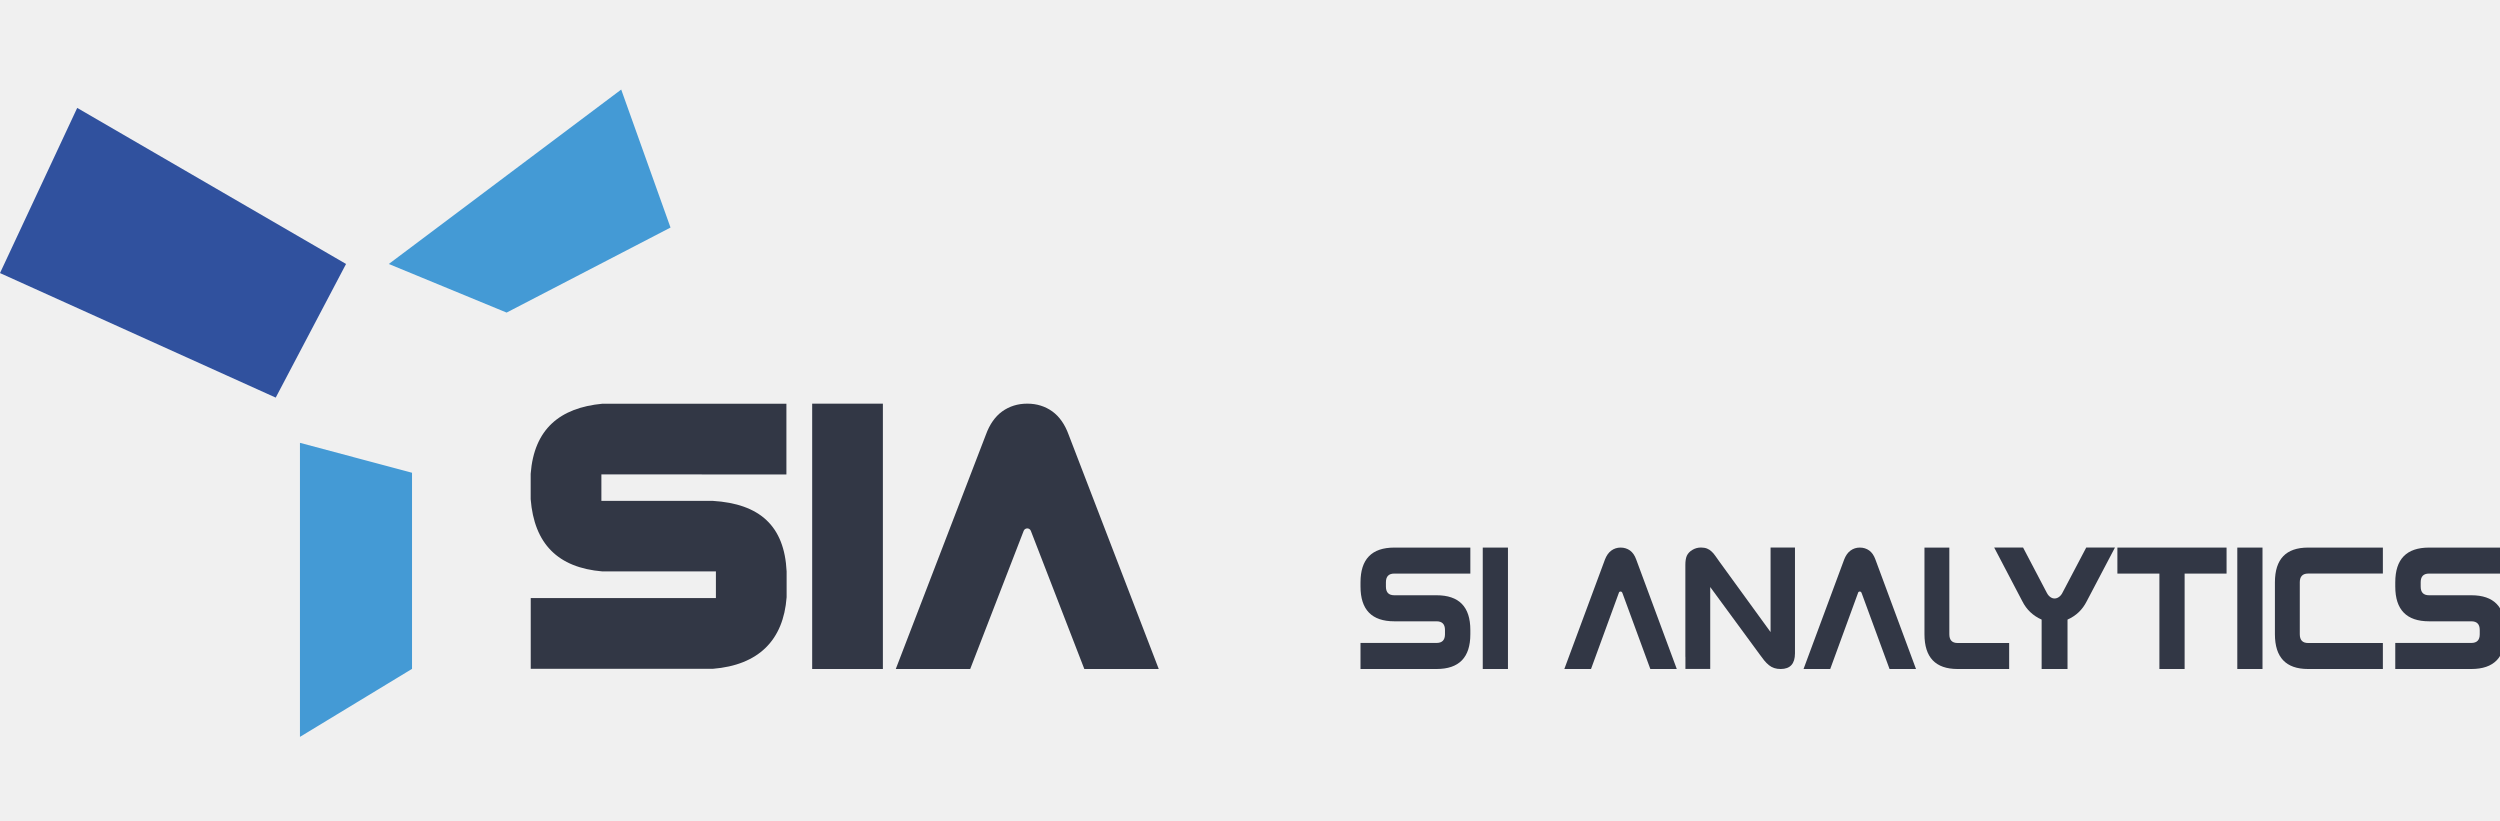
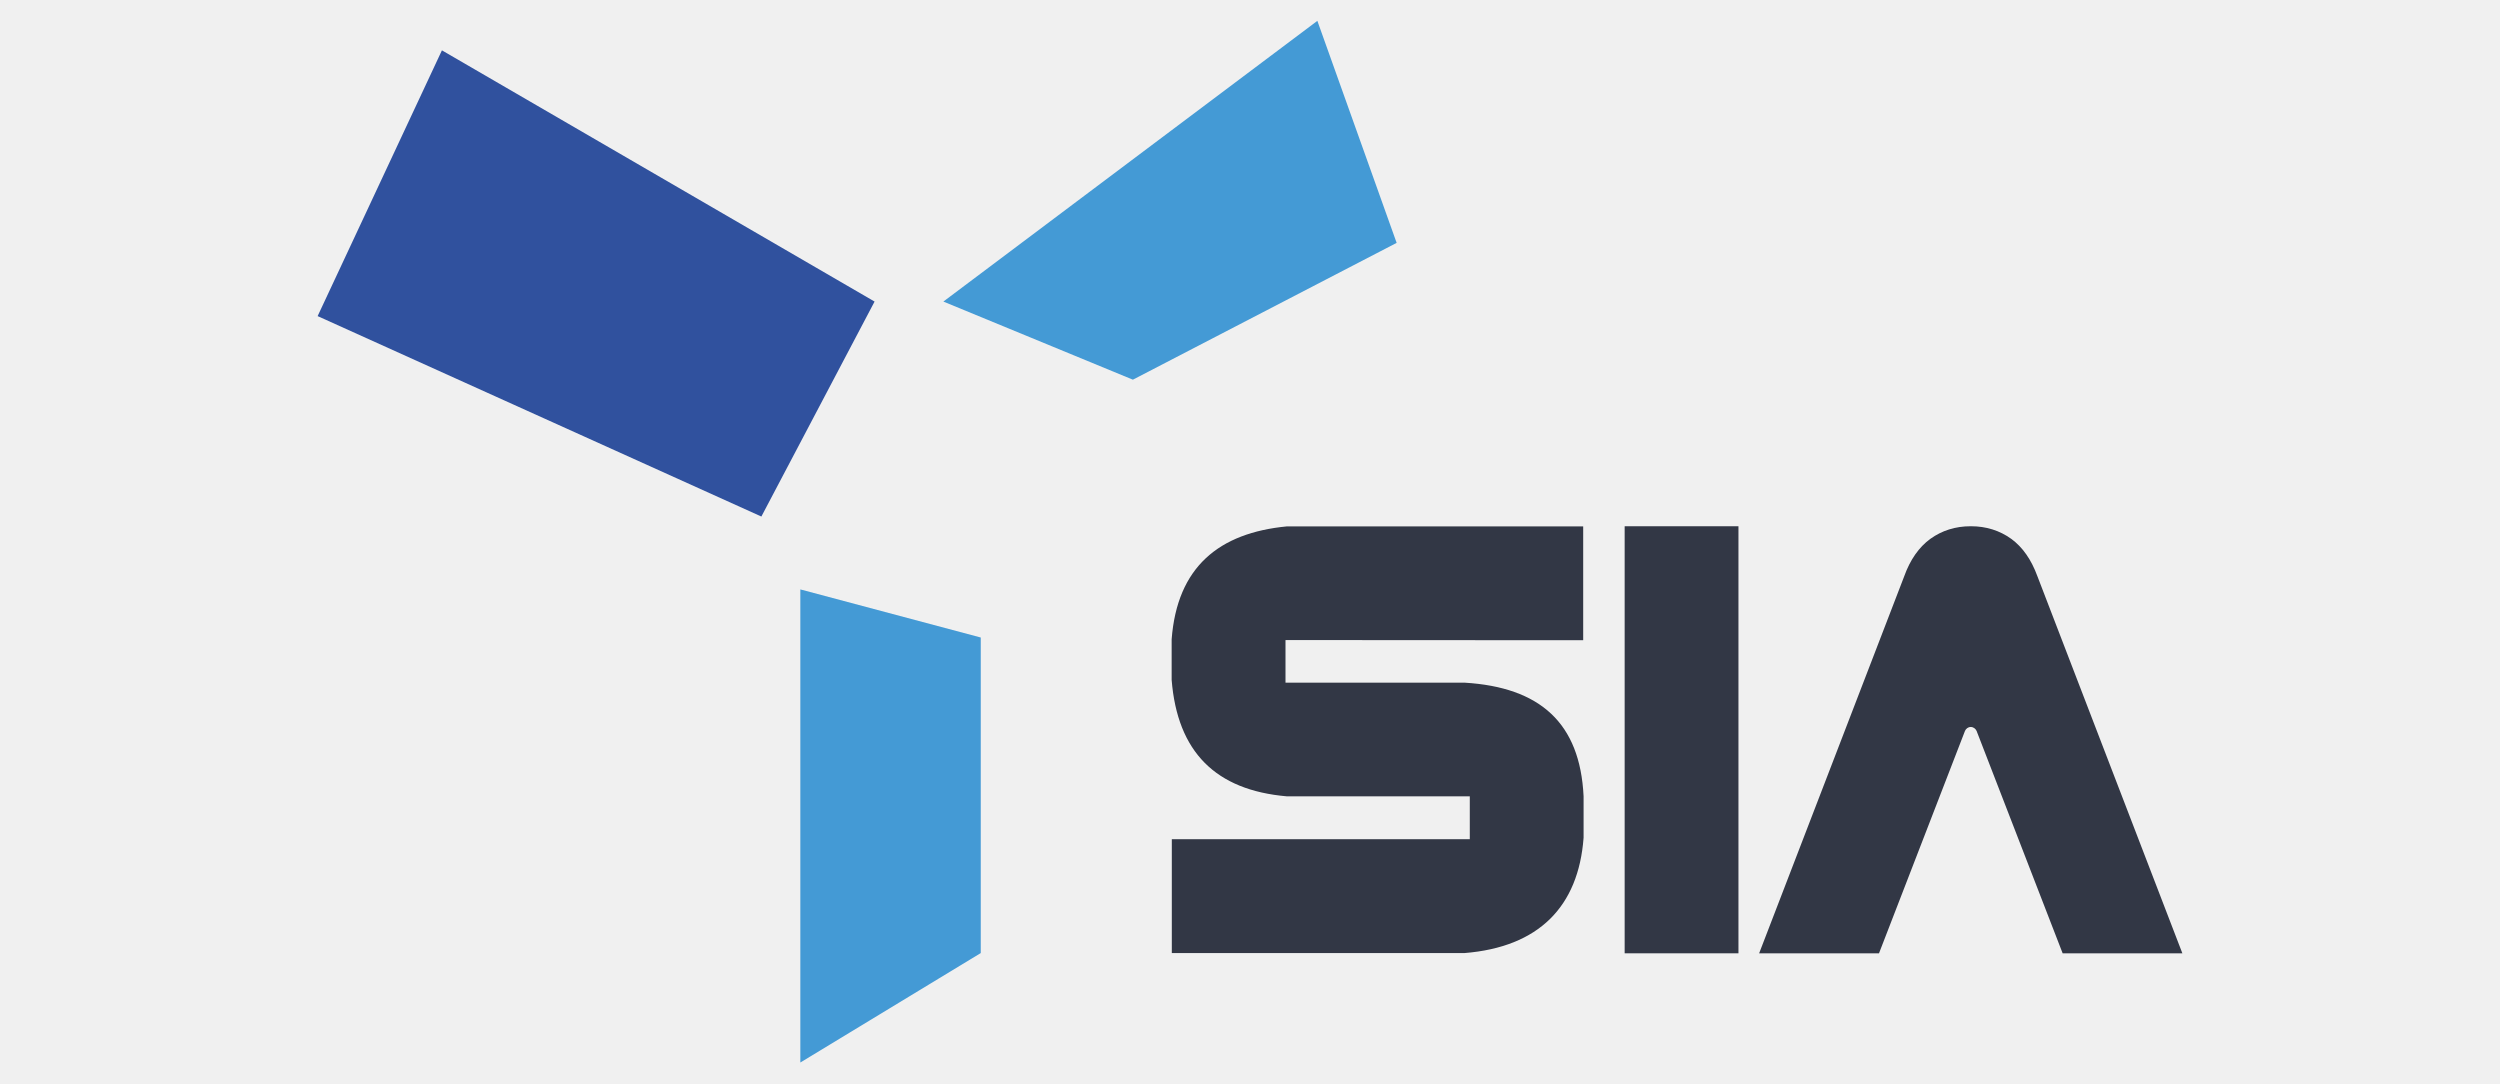
- <svg xmlns="http://www.w3.org/2000/svg" version="1.1" id="Layer_1" x="0px" y="0px" width="1899.21px" height="623.621px" viewBox="0 0 1899.21 623.621" enable-background="new 0 0 1899.21 623.621" xml:space="preserve">
-   <path fill="#323745" d="M1728.218,442.338v39.494c0,17.571,8.388,26.399,25.182,26.399h56.828V488.48H1753.4  c-4.172,0-6.288-2.21-6.288-6.647v-39.494c0-4.372,2.116-6.618,6.288-6.618h56.828v-19.732H1753.4  C1736.606,415.988,1728.218,424.758,1728.218,442.338" />
-   <path fill="#323745" d="M1345.073,426.426v2.741v51.016l-38.693-53.281c-1.101-1.518-2.171-3.054-3.182-4.495  c-1.023-1.461-1.995-2.627-2.982-3.48c-0.986-0.938-2.066-1.65-3.404-2.199c-1.28-0.503-2.824-0.778-4.607-0.778  c-2.328,0-4.484,0.579-6.453,1.754c-1.991,1.139-3.456,2.675-4.31,4.533c-0.735,1.659-1.105,3.991-1.105,6.932v69.743l0.052,0.038  v9.207h4.495h9.782h4.564v-9.245v-24.123v-28.837l37.808,51.519c1.08,1.413,2.143,2.816,3.2,4.229  c1.123,1.355,2.261,2.541,3.541,3.585c1.267,1.033,2.627,1.763,4.098,2.237c1.432,0.474,3.057,0.711,4.868,0.711  c7.244,0,10.871-3.992,10.871-11.9v-67.164v-2.741v-10.478h-18.542V426.426z" />
-   <path fill="#323745" d="M1819.649,442.348v3.281c0,17.552,8.567,26.37,25.674,26.37h32.089c4.276,0,6.408,2.182,6.408,6.58v3.272  c0,4.4-2.132,6.58-6.408,6.58h-57.763v19.8h57.763c17.135,0,25.678-8.762,25.678-26.38v-3.272c0-17.58-8.543-26.37-25.678-26.37  h-32.089c-4.276,0-6.364-2.181-6.364-6.58v-3.281c0-4.391,2.088-6.609,6.364-6.609h57.767v-19.751h-57.767  C1828.216,415.988,1819.649,424.767,1819.649,442.348" />
-   <path fill="#323745" d="M1033.555,442.348v3.281c0,17.552,8.565,26.37,25.674,26.37h32.087c4.276,0,6.413,2.182,6.413,6.58v3.272  c0,4.4-2.137,6.58-6.413,6.58h-57.761v19.8h57.761c17.131,0,25.682-8.762,25.682-26.38v-3.272c0-17.58-8.551-26.37-25.682-26.37  h-32.087c-4.276,0-6.37-2.181-6.37-6.58v-3.281c0-4.391,2.094-6.609,6.37-6.609h57.769v-19.751h-57.769  C1042.121,415.988,1033.555,424.767,1033.555,442.348" />
-   <rect x="1699.645" y="415.988" fill="#323745" width="19.138" height="92.244" />
-   <rect x="1126.421" y="415.988" fill="#323745" width="19.148" height="92.244" />
-   <path fill="#323745" d="M1238.305,418.215c-2.038-1.471-4.456-2.228-7.179-2.228c-2.688,0-5.026,0.786-7.111,2.322  c-2.038,1.517-3.613,3.784-4.746,6.723l-30.874,83.199h20.278l21.05-57.597c0.161-0.815,0.646-1.251,1.403-1.251  c0.674,0,1.177,0.436,1.441,1.251l21.161,57.597h20.098l-30.832-83.199C1241.879,421.932,1240.315,419.675,1238.305,418.215" />
-   <path fill="#323745" d="M1420.03,418.215c-2.042-1.471-4.46-2.228-7.183-2.228c-2.688,0-5.024,0.786-7.111,2.322  c-2.028,1.517-3.603,3.784-4.74,6.723l-30.876,83.199h20.274l21.05-57.597c0.161-0.815,0.646-1.251,1.403-1.251  c0.678,0,1.187,0.436,1.441,1.251l21.165,57.597h20.103l-30.841-83.199C1423.602,421.932,1422.036,419.675,1420.03,418.215" />
-   <polygon fill="#323745" points="1608.551,435.749 1640.464,435.749 1640.464,508.232 1659.62,508.232 1659.62,435.749   1691.484,435.749 1691.484,415.988 1608.551,415.988 " />
-   <path fill="#323745" d="M1514.958,415.968h21.949l18.043,34.411c0.656,1.3,1.504,2.333,2.569,3.12  c1.054,0.777,2.148,1.166,3.272,1.166c1.176,0,2.299-0.389,3.386-1.166c1.072-0.787,1.944-1.82,2.594-3.12l18.104-34.411h21.82  l-21.43,40.774c-1.64,3.252-3.66,6.021-6.069,8.306c-2.398,2.295-5.243,4.182-8.533,5.652v37.531h-19.667v-37.531  c-3.295-1.471-6.154-3.357-8.572-5.652c-2.428-2.285-4.467-5.054-6.106-8.306L1514.958,415.968z" />
-   <path fill="#323745" d="M1487.167,488.48c-4.168,0-6.292-2.21-6.292-6.647v-29.519v-36.326h-18.89v36.326v29.519  c0,17.571,8.378,26.399,25.182,26.399h39.157V488.48H1487.167z" />
-   <polyline fill="#449AD5" points="384.807,237.442 295.363,200.546 471.918,68.029 509.376,172.867 384.899,237.442 " />
-   <polygon fill="#449AD5" points="227.868,559.788 227.868,336.42 313.005,359.14 313.005,508.137 " />
-   <polygon fill-rule="evenodd" clip-rule="evenodd" fill="#30519E" points="0,207.449 0,207.449 209.46,302.055 262.884,200.528   58.649,81.978 " />
-   <path fill-rule="evenodd" clip-rule="evenodd" fill="#323745" d="M541.38,508.1H403.188v-53.737h140.674v-20.265h-86.254  c-33.758-2.845-51.779-20.956-54.465-54.903v-19.23c2.565-34.069,22.231-50.18,54.465-53.262h139.813v53.747l-140.554-0.066v20.111  h84.513c35.704,2.162,54.54,18.984,56.202,53.604v19.591C595.155,486.223,576.435,505.273,541.38,508.1" />
-   <rect x="617" y="306.654" fill-rule="evenodd" clip-rule="evenodd" fill="#323745" width="53.71" height="201.578" />
-   <path fill="#323745" d="M880.287,508.232l-68.47-178.022c-2.826-7.785-6.967-13.712-12.355-17.647  c-5.472-3.917-11.841-5.908-18.915-5.908h-0.292c-7.079,0-13.449,1.982-18.967,5.936c-5.346,3.907-9.492,9.834-12.304,17.58  l-68.479,178.062h56.542l40.637-104.989c0.432-1.071,1.484-1.83,2.712-1.83c1.23,0,2.278,0.759,2.709,1.83l40.642,104.989H880.287z" />
+ <svg xmlns="http://www.w3.org/2000/svg" version="1.1" id="Layer_1" x="0px" y="0px" width="170.079px" height="73.701px" viewBox="-35.04 -21.851 170.079 73.701" enable-background="new -35.04 -21.851 170.079 73.701" xml:space="preserve">
+   <g>
+     <polyline fill="#FFFFFF" points="1527.492,191.973 1521.822,189.634 1533.018,181.23 1535.391,187.879 1527.498,191.973  " />
+     <polygon fill="#FFFFFF" points="1517.541,212.412 1517.541,198.25 1522.939,199.689 1522.939,209.137  " />
+     <polygon fill="#FFFFFF" points="1503.093,190.07 1503.093,190.07 1516.374,196.07 1519.763,189.633 1506.813,182.115  " />
+     <path fill="#FFFFFF" d="M1537.421,209.135h-8.762v-3.408h8.919v-1.283h-5.471c-2.141-0.182-3.281-1.33-3.452-3.481v-1.219   c0.163-2.16,1.409-3.183,3.452-3.377h8.865v3.407l-8.91-0.006v1.276h5.357c2.264,0.138,3.458,1.204,3.563,3.399v1.242   C1540.83,207.748,1539.645,208.956,1537.421,209.135" />
+     <rect x="1542.216" y="196.361" fill="#FFFFFF" width="3.405" height="12.781" />
+     <path fill="#FFFFFF" d="M1558.91,209.143l-4.342-11.287c-0.18-0.494-0.441-0.869-0.783-1.119c-0.348-0.247-0.752-0.373-1.199-0.373   h-0.02c-0.448,0-0.854,0.126-1.201,0.376c-0.34,0.247-0.604,0.622-0.78,1.114l-4.344,11.289h3.586l2.577-6.656   c0.027-0.066,0.094-0.115,0.172-0.115s0.145,0.049,0.173,0.115l2.576,6.656H1558.91z" />
+   </g>
+   <g>
+     <rect x="1354.951" y="196.413" fill="#FFFFFF" width="3.391" height="12.667" />
+     <rect x="1359.563" y="196.413" fill="#FFFFFF" width="3.393" height="12.667" />
+     <path fill="#FFFFFF" d="M1353.695,199.869v-3.451h-8.969c-3.395,0-3.361,3.451-3.361,3.451v1.152c0,3.373,3.361,3.451,3.361,3.451   h5.605v1.149h-8.968v3.451h8.968c3.362,0,3.362-3.451,3.362-3.451v-1.149c0-3.445-3.362-3.451-3.362-3.451h-5.605v-1.152H1353.695z   " />
+     <path fill="#FFFFFF" d="M1376.54,199.869v-3.451h-8.967c-3.397,0-3.363,3.451-3.363,3.451v1.152c0,3.373,3.363,3.451,3.363,3.451   h5.604v1.149h-8.967v3.451h8.967c3.363,0,3.363-3.451,3.363-3.451v-1.149c0-3.445-3.363-3.451-3.363-3.451h-5.604v-1.152H1376.54z" />
+     <polygon fill="#FFFFFF" points="1319.508,182.127 1315.795,190.084 1329.091,196.087 1332.439,189.654  " />
+     <polygon fill="#FFFFFF" points="1334.496,189.621 1340.133,191.941 1348.092,187.863 1345.704,181.23  " />
+     <polygon fill="#FFFFFF" points="1330.251,198.275 1335.624,199.667 1335.624,209.08 1330.251,212.412  " />
+   </g>
+   <g>
+     <polyline fill="#FFFFFF" points="1091.184,191.973 1085.515,189.633 1096.709,181.23 1099.083,187.878 1091.189,191.973  " />
+     <polygon fill="#FFFFFF" points="1081.233,212.412 1081.233,198.249 1086.633,199.689 1086.633,209.137  " />
+     <polygon fill="#FFFFFF" points="1066.785,190.07 1066.785,190.07 1080.066,196.07 1083.454,189.633 1070.505,182.115  " />
+     <path fill="#FFFFFF" d="M1101.112,209.135h-8.763v-3.408h8.921v-1.283h-5.471c-2.141-0.182-3.281-1.33-3.452-3.481v-1.219   c0.161-2.16,1.409-3.183,3.452-3.377h8.864v3.407l-8.911-0.006v1.275h5.358c2.265,0.139,3.458,1.205,3.563,3.4v1.242   C1104.521,207.747,1103.336,208.955,1101.112,209.135" />
+     <rect x="1105.908" y="196.361" fill="#FFFFFF" width="3.404" height="12.781" />
+   </g>
+   <g>
+     <polyline fill="#449AD5" points="42.025,3.976 29.139,-1.335 54.582,-20.433 59.976,-5.328 42.039,3.976  " />
+     <polygon fill="#449AD5" points="19.408,50.434 19.408,18.248 31.682,21.52 31.682,42.988  " />
+     <polygon fill="#30519E" points="-13.431,-0.346 -13.431,-0.346 16.757,13.29 24.459,-1.335 -4.975,-18.426  " />
+     <path fill="#323745" d="M64.59,42.988H44.68V35.24h20.272v-2.914H52.52c-4.866-0.418-7.459-3.025-7.851-7.922v-2.764   c0.375-4.91,3.207-7.236,7.851-7.681h20.147v7.746l-20.252-0.012v2.898H64.59c5.146,0.311,7.863,2.738,8.104,7.729v2.822   C72.343,39.832,69.648,42.58,64.59,42.988" />
+     <rect x="75.488" y="13.951" fill="#323745" width="7.742" height="29.053" />
+     <path fill="#323745" d="M113.43,43.004l-9.864-25.658c-0.41-1.117-1.001-1.973-1.782-2.541c-0.786-0.566-1.71-0.854-2.725-0.854   h-0.041c-1.022,0-1.941,0.288-2.732,0.856c-0.775,0.565-1.375,1.421-1.776,2.539l-9.873,25.658h8.154l5.849-15.127   c0.065-0.154,0.214-0.27,0.393-0.27s0.33,0.115,0.398,0.27l5.854,15.127H113.43z" />
+   </g>
</svg>
